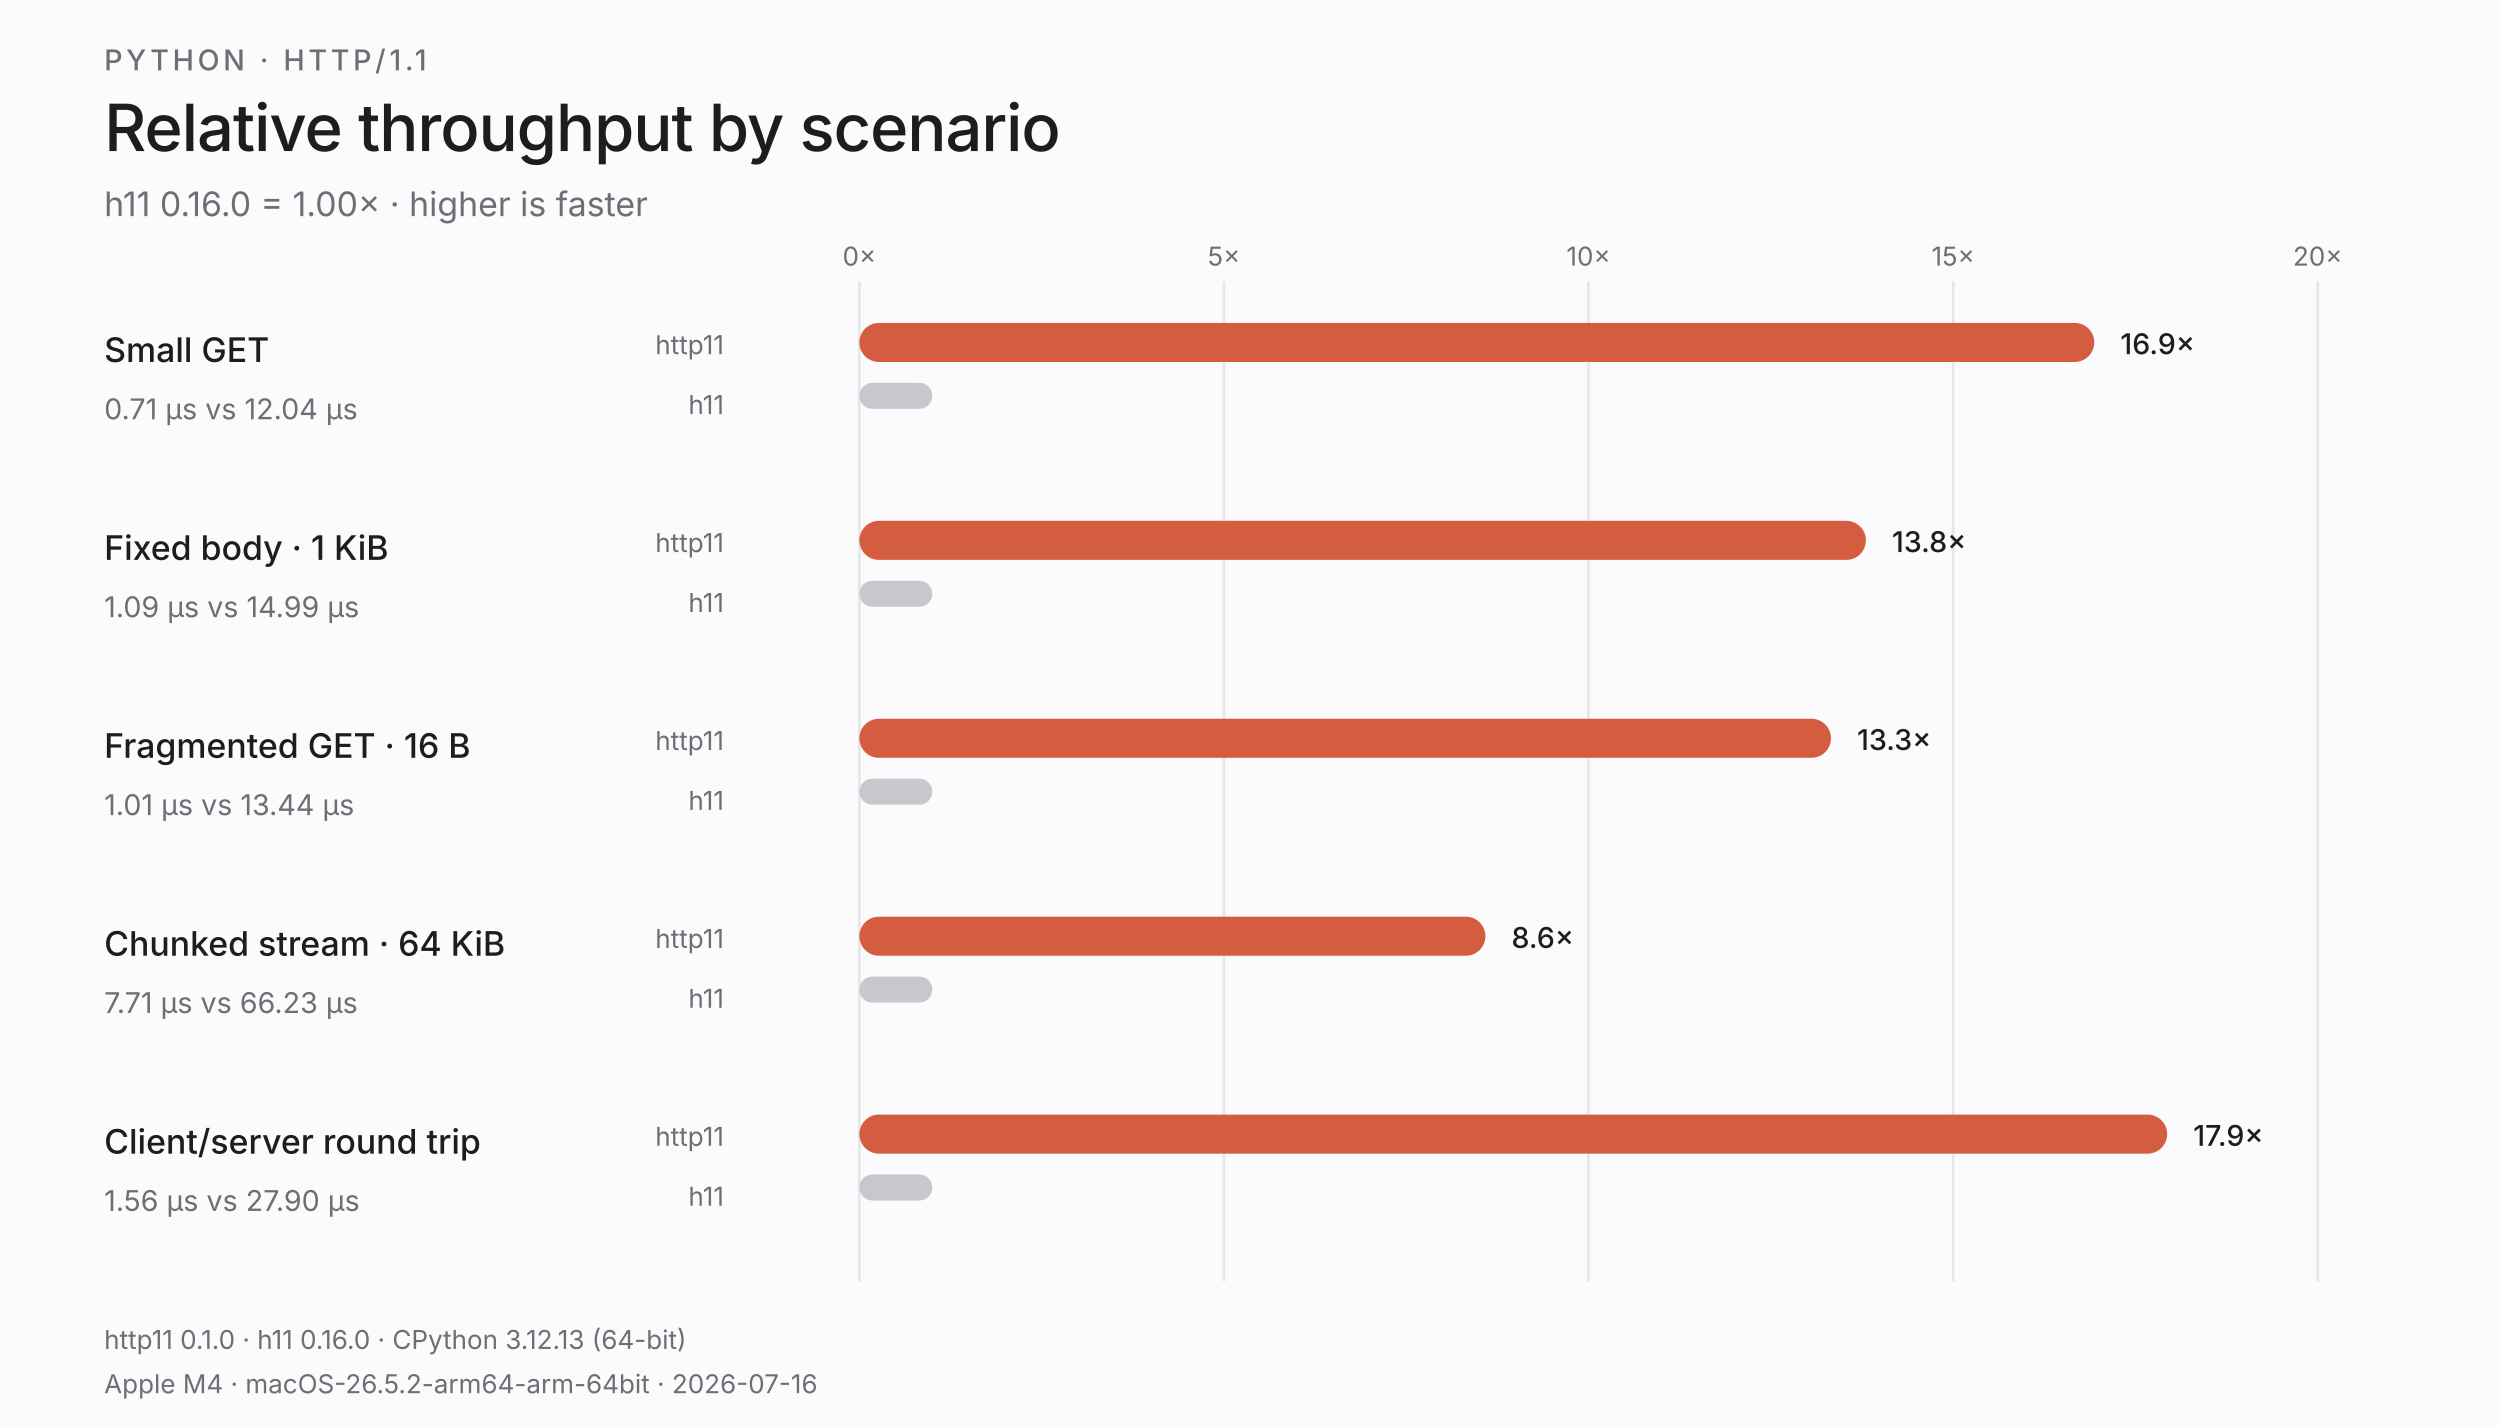
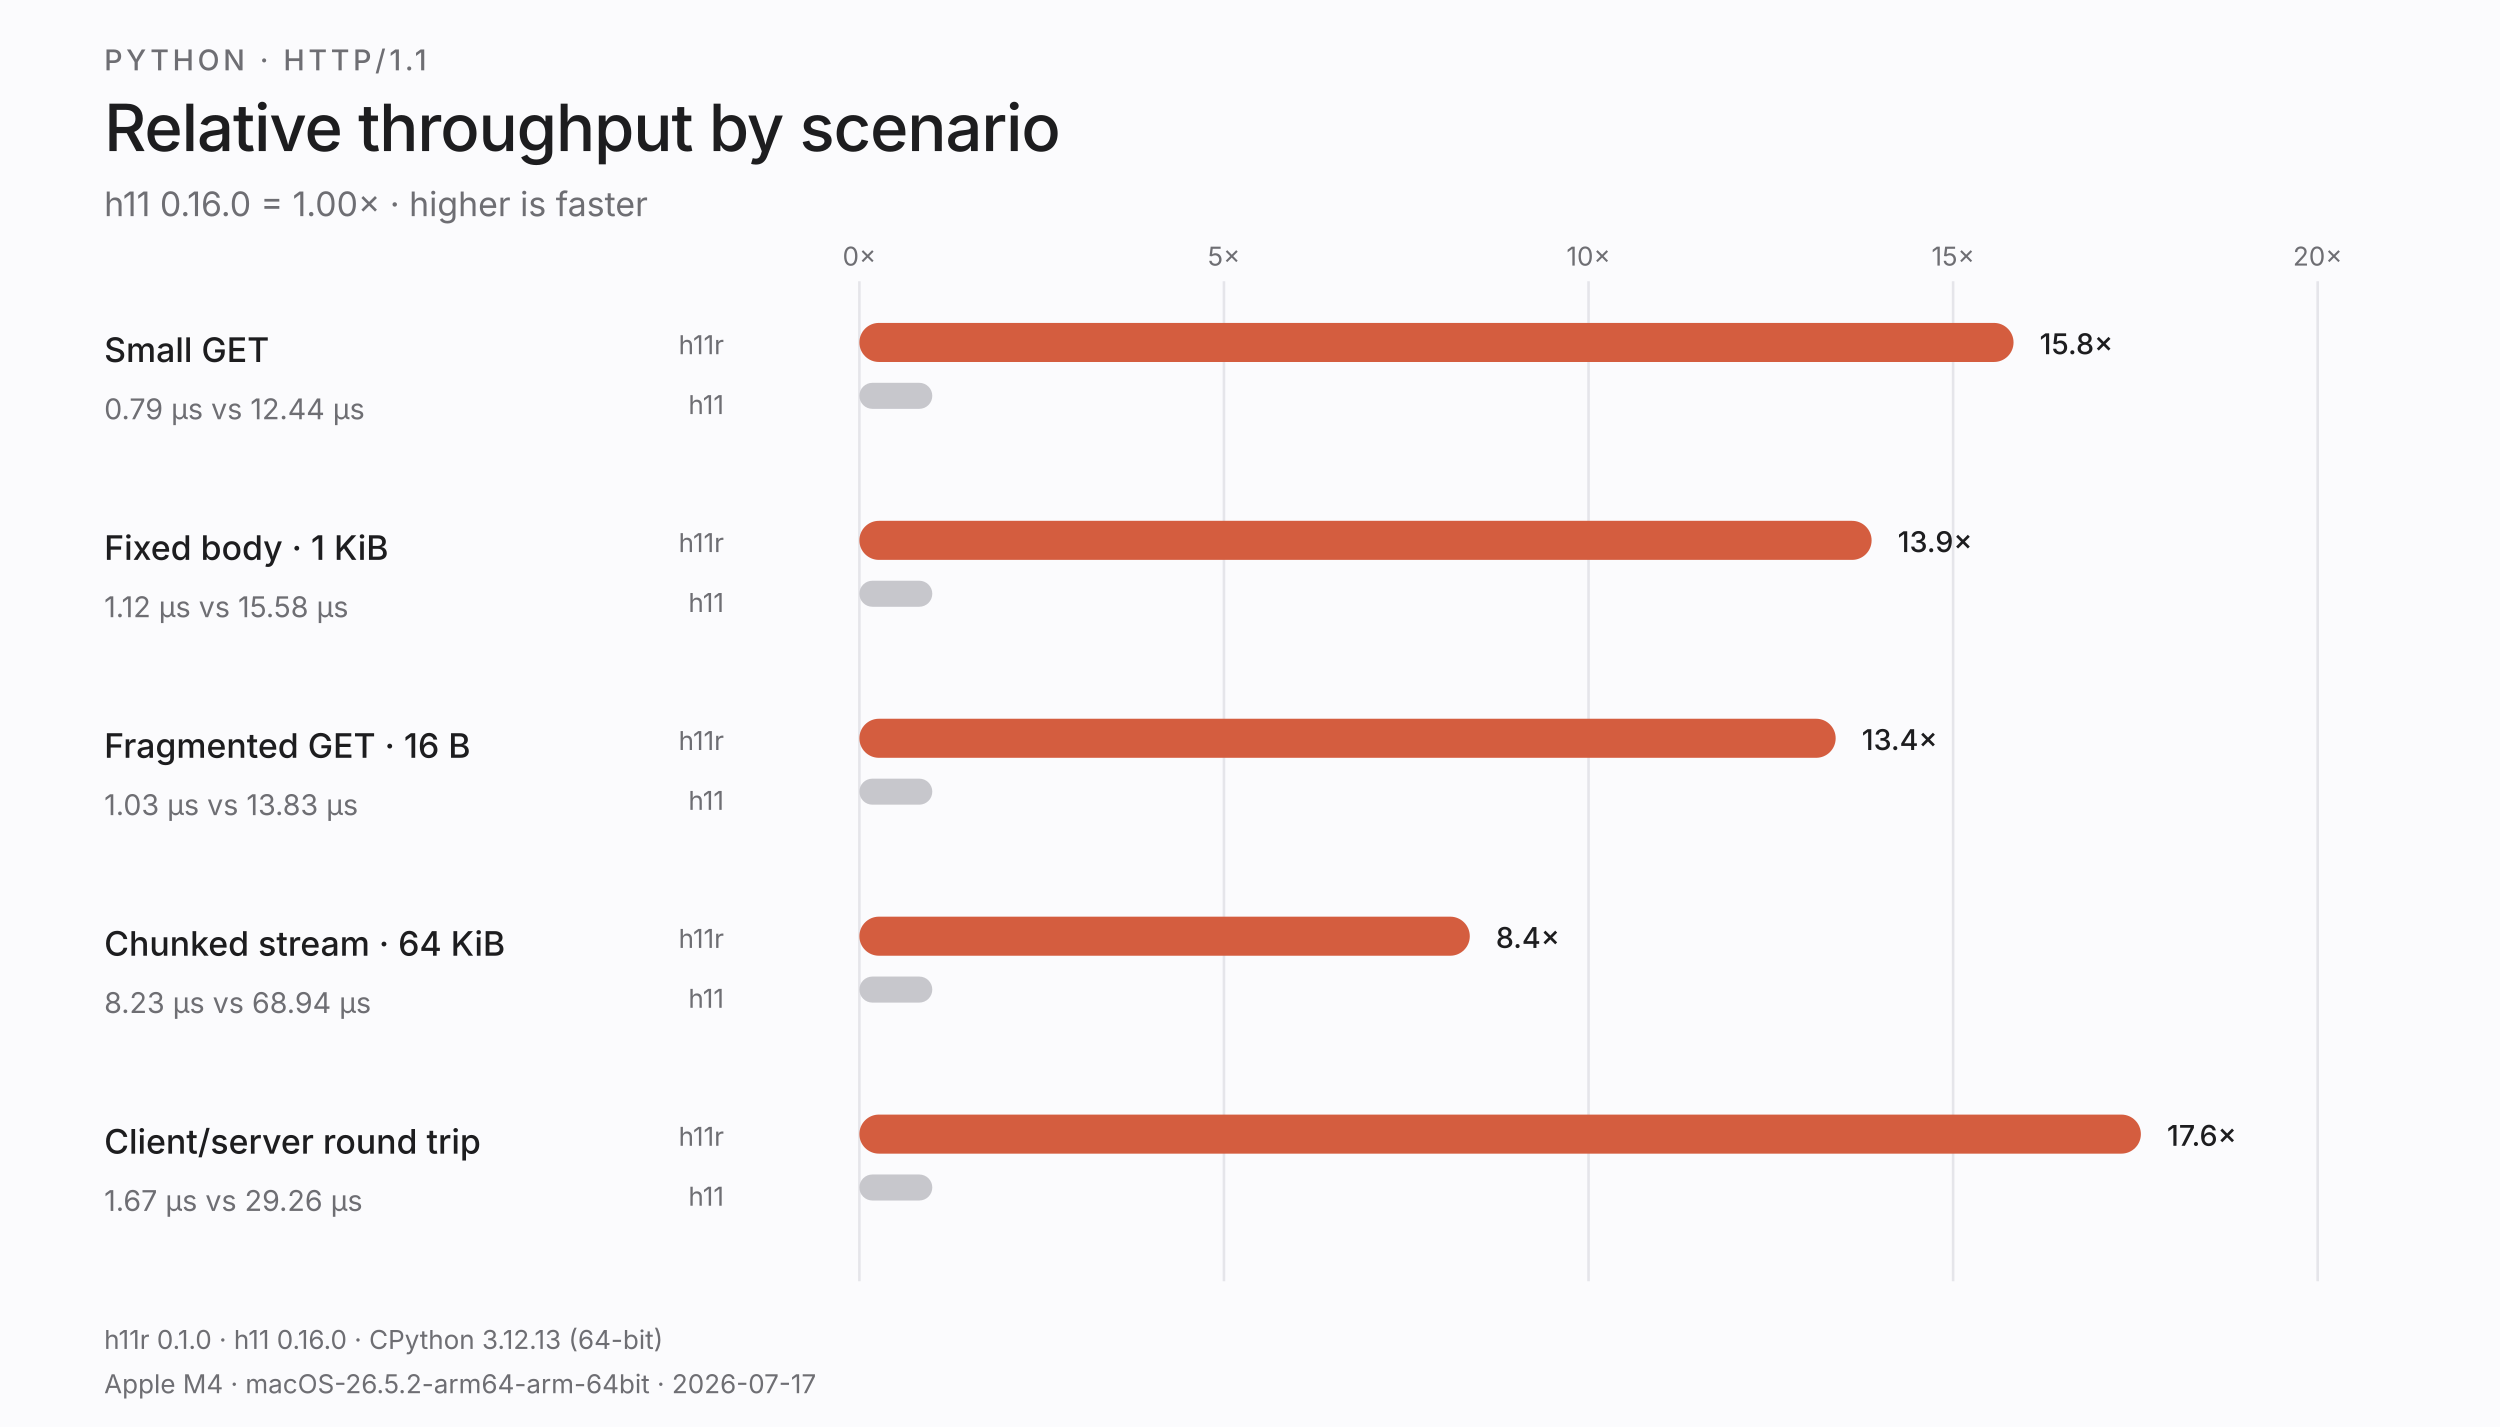
<svg xmlns="http://www.w3.org/2000/svg" width="960" height="548" viewBox="0 0 960 548" role="img" aria-labelledby="title desc">
  <style>
text{font-family:-apple-system,BlinkMacSystemFont,'Segoe UI',sans-serif}
.canvas{fill:#fbfbfd}.primary{fill:#1d1d1f}.secondary{fill:#6e6e73}.grid{stroke:#e5e5ea}
.candidate{fill:#d45d3f}.reference{fill:#c7c7cc}
</style>
  <rect class="canvas" width="960" height="548" />
  <text class="secondary" x="40" y="27" font-size="11" font-weight="500" letter-spacing="1.4">PYTHON · HTTP/1.1</text>
  <text class="primary" x="40" y="58" font-size="25" font-weight="500" letter-spacing="-0.4">Relative throughput by scenario</text>
  <text class="secondary" x="40" y="83" font-size="13">h11 0.16.0 = 1.00× · higher is faster</text>
  <line class="grid" x1="330.0" y1="108" x2="330.0" y2="492" />
  <text class="secondary" x="330.0" y="102" text-anchor="middle" font-size="10">0×</text>
  <line class="grid" x1="470.0" y1="108" x2="470.0" y2="492" />
  <text class="secondary" x="470.0" y="102" text-anchor="middle" font-size="10">5×</text>
  <line class="grid" x1="610.0" y1="108" x2="610.0" y2="492" />
  <text class="secondary" x="610.0" y="102" text-anchor="middle" font-size="10">10×</text>
  <line class="grid" x1="750.0" y1="108" x2="750.0" y2="492" />
  <text class="secondary" x="750.0" y="102" text-anchor="middle" font-size="10">15×</text>
  <line class="grid" x1="890.0" y1="108" x2="890.0" y2="492" />
  <text class="secondary" x="890.0" y="102" text-anchor="middle" font-size="10">20×</text>
  <text class="primary" x="40" y="139" font-size="13" font-weight="500">Small GET</text>
-   <text class="secondary" x="40" y="161" font-size="11">0.71 µs vs 12.04 µs</text>
-   <text class="secondary" x="278" y="136" text-anchor="end" font-size="10">http11</text>
-   <rect class="candidate" x="330" y="124" width="474.2" height="15" rx="7.5" />
-   <text class="primary" x="814.2" y="136" font-size="11" font-weight="500">16.9×</text>
+   <text class="secondary" x="40" y="161" font-size="11">0.79 µs vs 12.44 µs</text>
+   <text class="secondary" x="278" y="136" text-anchor="end" font-size="10">h11r</text>
+   <rect class="candidate" x="330" y="124" width="443.2" height="15" rx="7.5" />
+   <text class="primary" x="783.2" y="136" font-size="11" font-weight="500">15.8×</text>
  <text class="secondary" x="278" y="159" text-anchor="end" font-size="10">h11</text>
  <rect class="reference" x="330" y="147" width="28.0" height="10" rx="5" />
  <text class="primary" x="40" y="215" font-size="13" font-weight="500">Fixed body · 1 KiB</text>
-   <text class="secondary" x="40" y="237" font-size="11">1.09 µs vs 14.99 µs</text>
-   <text class="secondary" x="278" y="212" text-anchor="end" font-size="10">http11</text>
-   <rect class="candidate" x="330" y="200" width="386.5" height="15" rx="7.5" />
-   <text class="primary" x="726.5" y="212" font-size="11" font-weight="500">13.8×</text>
+   <text class="secondary" x="40" y="237" font-size="11">1.12 µs vs 15.58 µs</text>
+   <text class="secondary" x="278" y="212" text-anchor="end" font-size="10">h11r</text>
+   <rect class="candidate" x="330" y="200" width="388.7" height="15" rx="7.5" />
+   <text class="primary" x="728.7" y="212" font-size="11" font-weight="500">13.9×</text>
  <text class="secondary" x="278" y="235" text-anchor="end" font-size="10">h11</text>
  <rect class="reference" x="330" y="223" width="28.0" height="10" rx="5" />
  <text class="primary" x="40" y="291" font-size="13" font-weight="500">Fragmented GET · 16 B</text>
-   <text class="secondary" x="40" y="313" font-size="11">1.01 µs vs 13.44 µs</text>
-   <text class="secondary" x="278" y="288" text-anchor="end" font-size="10">http11</text>
-   <rect class="candidate" x="330" y="276" width="373.1" height="15" rx="7.5" />
-   <text class="primary" x="713.1" y="288" font-size="11" font-weight="500">13.3×</text>
+   <text class="secondary" x="40" y="313" font-size="11">1.03 µs vs 13.83 µs</text>
+   <text class="secondary" x="278" y="288" text-anchor="end" font-size="10">h11r</text>
+   <rect class="candidate" x="330" y="276" width="374.9" height="15" rx="7.5" />
+   <text class="primary" x="714.9" y="288" font-size="11" font-weight="500">13.4×</text>
  <text class="secondary" x="278" y="311" text-anchor="end" font-size="10">h11</text>
  <rect class="reference" x="330" y="299" width="28.0" height="10" rx="5" />
  <text class="primary" x="40" y="367" font-size="13" font-weight="500">Chunked stream · 64 KiB</text>
-   <text class="secondary" x="40" y="389" font-size="11">7.71 µs vs 66.23 µs</text>
-   <text class="secondary" x="278" y="364" text-anchor="end" font-size="10">http11</text>
-   <rect class="candidate" x="330" y="352" width="240.4" height="15" rx="7.5" />
-   <text class="primary" x="580.4" y="364" font-size="11" font-weight="500">8.6×</text>
+   <text class="secondary" x="40" y="389" font-size="11">8.23 µs vs 68.94 µs</text>
+   <text class="secondary" x="278" y="364" text-anchor="end" font-size="10">h11r</text>
+   <rect class="candidate" x="330" y="352" width="234.4" height="15" rx="7.5" />
+   <text class="primary" x="574.4" y="364" font-size="11" font-weight="500">8.4×</text>
  <text class="secondary" x="278" y="387" text-anchor="end" font-size="10">h11</text>
  <rect class="reference" x="330" y="375" width="28.0" height="10" rx="5" />
  <text class="primary" x="40" y="443" font-size="13" font-weight="500">Client/server round trip</text>
-   <text class="secondary" x="40" y="465" font-size="11">1.56 µs vs 27.90 µs</text>
-   <text class="secondary" x="278" y="440" text-anchor="end" font-size="10">http11</text>
-   <rect class="candidate" x="330" y="428" width="502.2" height="15" rx="7.5" />
-   <text class="primary" x="842.2" y="440" font-size="11" font-weight="500">17.9×</text>
+   <text class="secondary" x="40" y="465" font-size="11">1.67 µs vs 29.26 µs</text>
+   <text class="secondary" x="278" y="440" text-anchor="end" font-size="10">h11r</text>
+   <rect class="candidate" x="330" y="428" width="492.1" height="15" rx="7.5" />
+   <text class="primary" x="832.1" y="440" font-size="11" font-weight="500">17.6×</text>
  <text class="secondary" x="278" y="463" text-anchor="end" font-size="10">h11</text>
  <rect class="reference" x="330" y="451" width="28.0" height="10" rx="5" />
-   <text class="secondary" x="40" y="518" font-size="10">http11 0.1.0 · h11 0.16.0 · CPython 3.12.13 (64-bit)</text>
-   <text class="secondary" x="40" y="535" font-size="10">Apple M4 · macOS-26.5.2-arm64-arm-64bit · 2026-07-16</text>
+   <text class="secondary" x="40" y="518" font-size="10">h11r 0.1.0 · h11 0.16.0 · CPython 3.12.13 (64-bit)</text>
+   <text class="secondary" x="40" y="535" font-size="10">Apple M4 · macOS-26.5.2-arm64-arm-64bit · 2026-07-17</text>
</svg>
